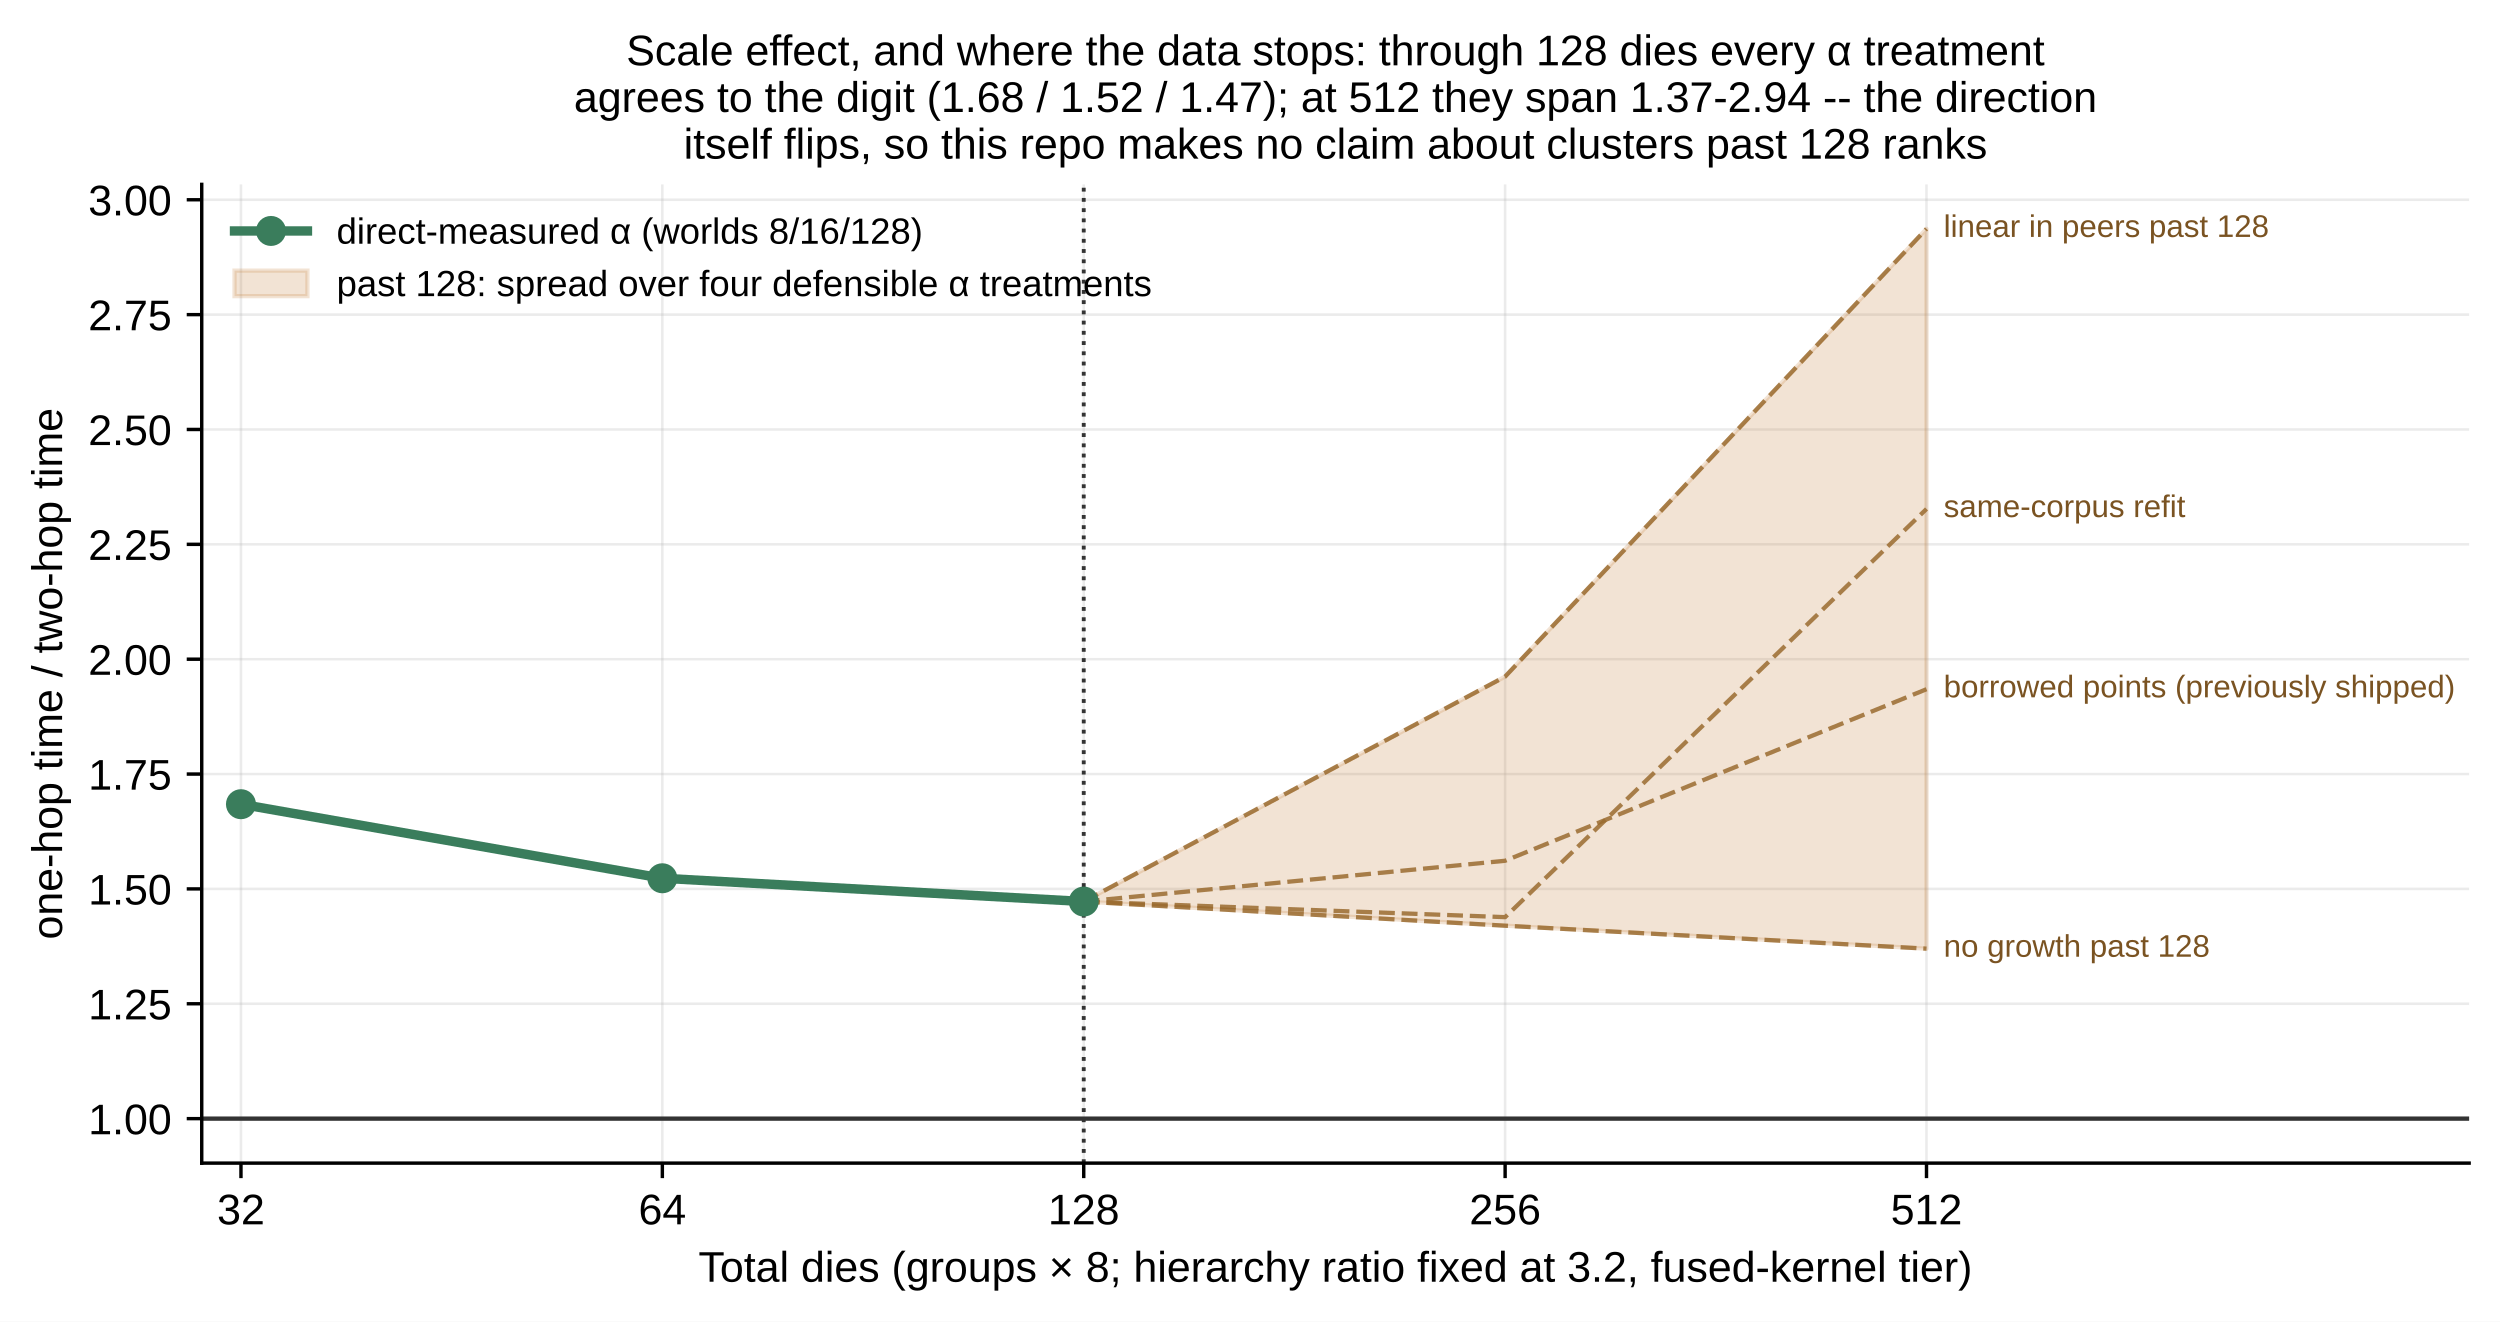
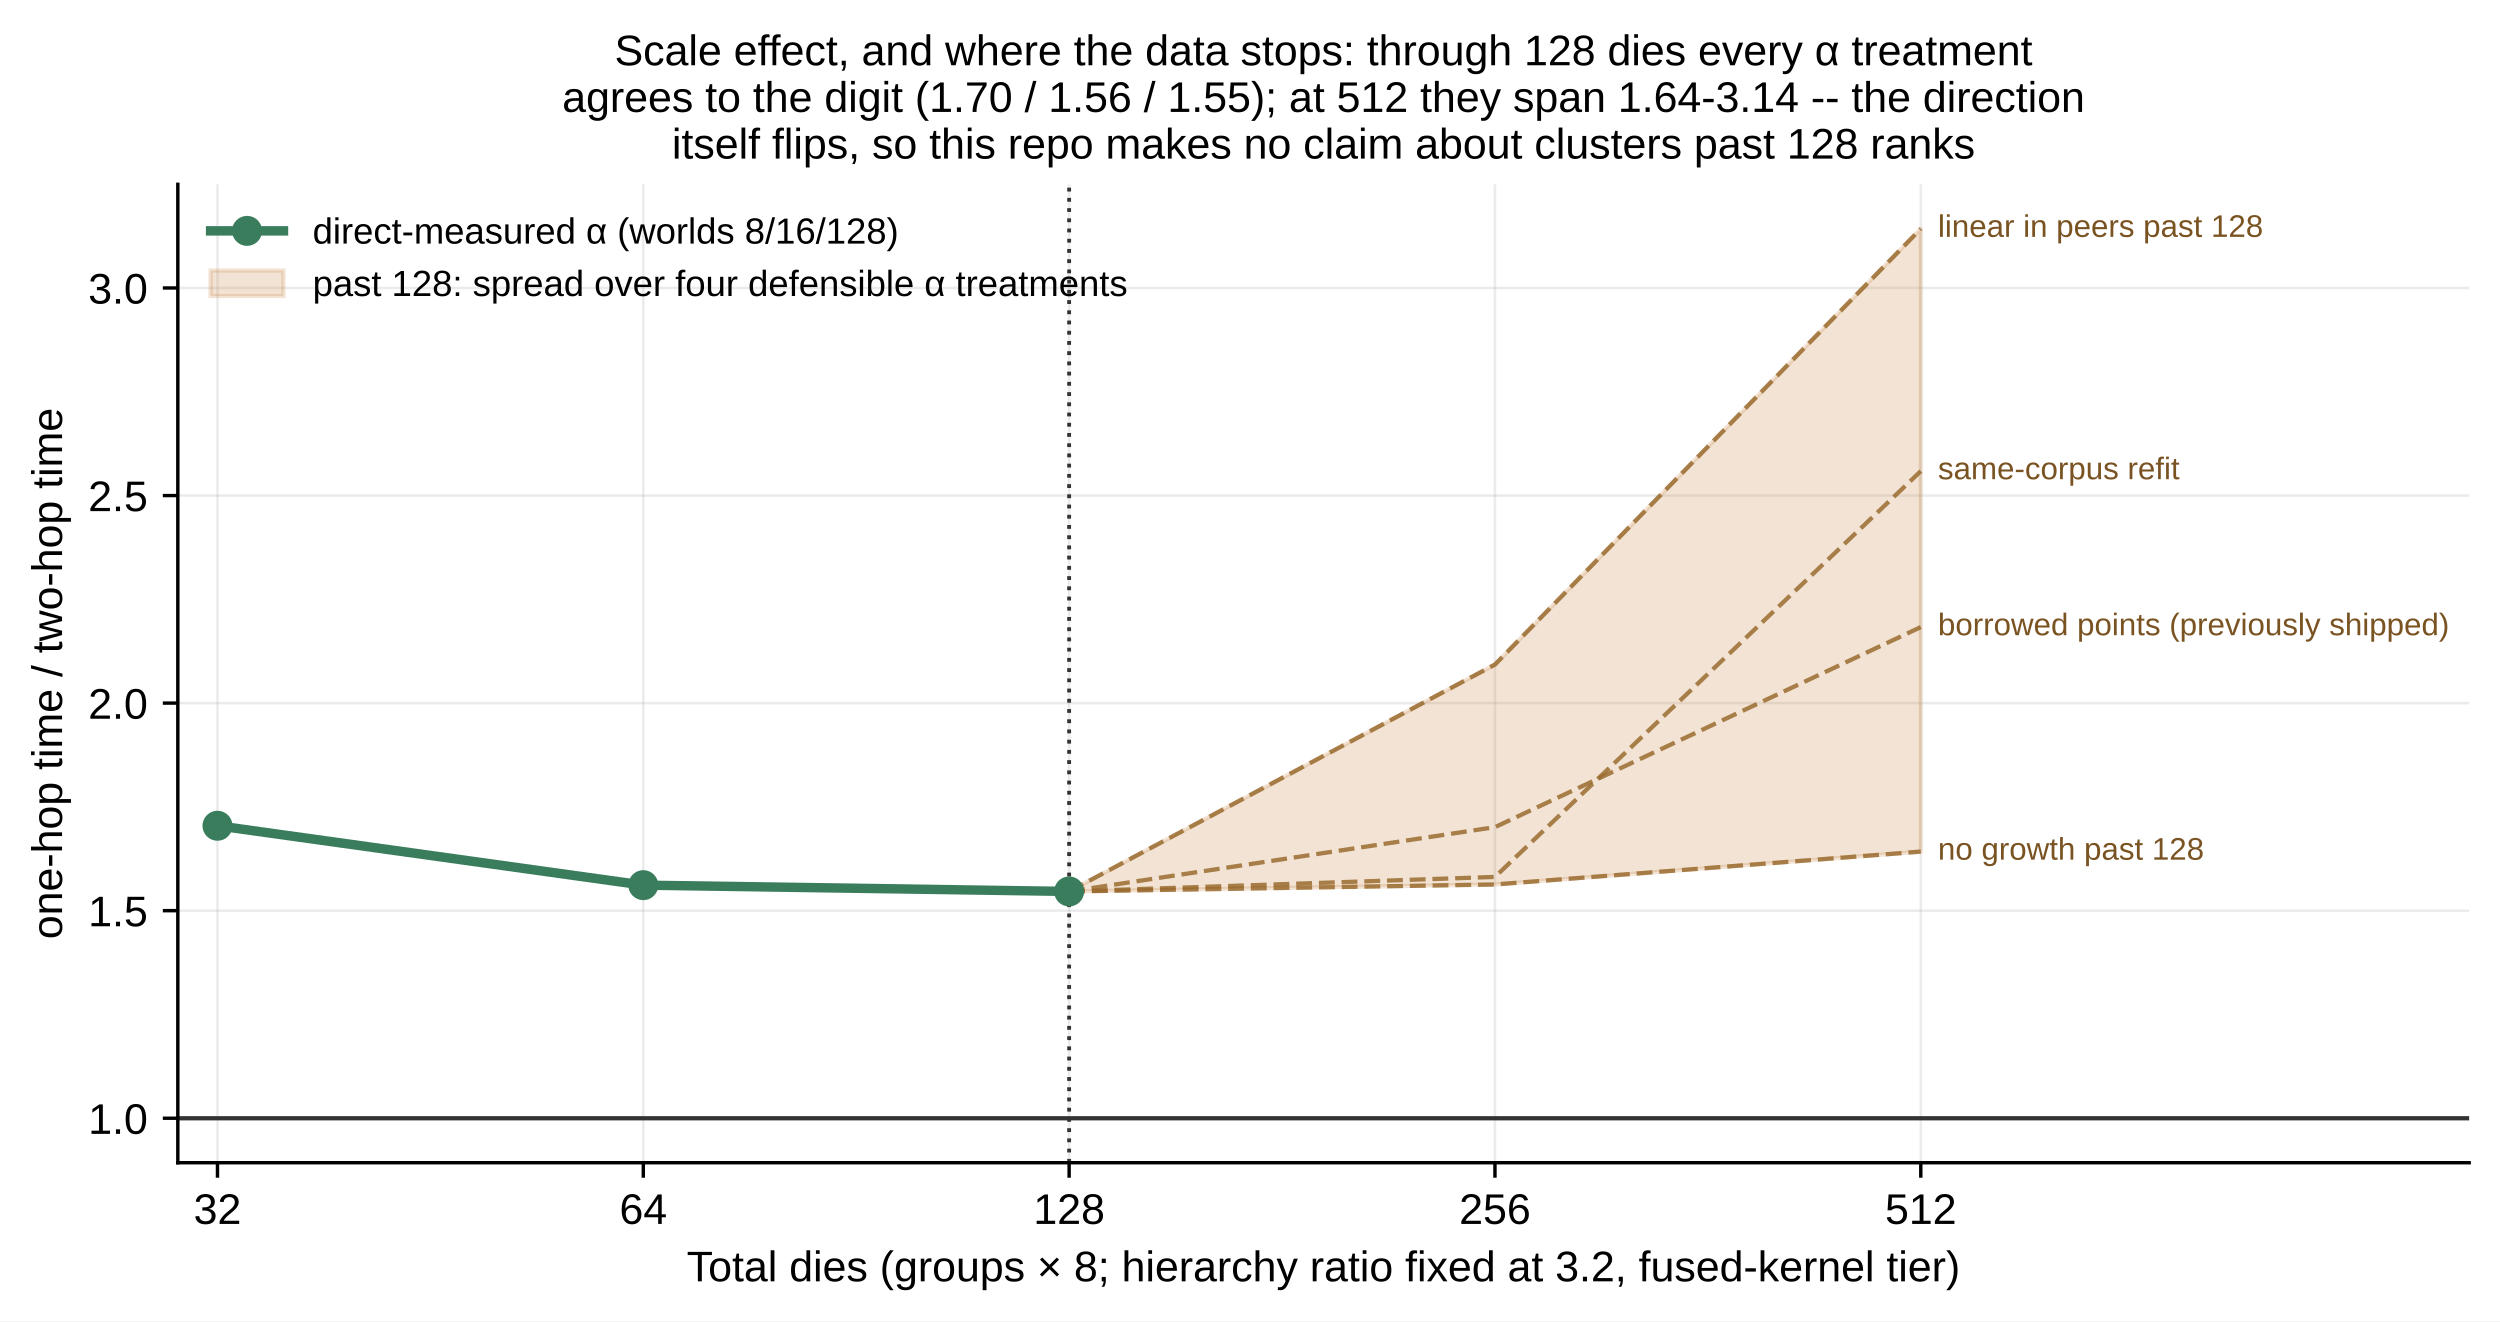
- <svg xmlns="http://www.w3.org/2000/svg" xmlns:xlink="http://www.w3.org/1999/xlink" width="583.035pt" height="308.225pt" viewBox="0 0 583.035 308.225" version="1.1">
+ <svg xmlns="http://www.w3.org/2000/svg" xmlns:xlink="http://www.w3.org/1999/xlink" width="583.234pt" height="308.225pt" viewBox="0 0 583.234 308.225" version="1.1">
  <defs>
    <style type="text/css">*{stroke-linejoin: round; stroke-linecap: butt}</style>
  </defs>
  <g id="figure_1">
    <g id="patch_1">
-       <path d="M 0 308.225  L 583.035 308.225  L 583.035 0  L 0 0  z " style="fill: #ffffff" />
+       <path d="M 0 308.225  L 583.234 308.225  L 583.234 0  L 0 0  z " style="fill: #ffffff" />
    </g>
    <g id="axes_1">
      <g id="patch_2">
-         <path d="M 47.046 271.255  L 575.835 271.255  L 575.835 42.998  L 47.046 42.998  z " style="fill: #ffffff" />
+         <path d="M 41.485 271.255  L 576.034 271.255  L 576.034 42.998  L 41.485 42.998  z " style="fill: #ffffff" />
      </g>
      <g id="matplotlib.axis_1">
        <g id="xtick_1">
          <g id="line2d_1">
-             <path d="M 56.196 271.255  L 56.196 42.998  " clip-path="url(#p5e609c81ac)" style="fill: none; stroke: #b0b0b0; stroke-opacity: 0.25; stroke-width: 0.6; stroke-linecap: square" />
+             <path d="M 50.735 271.255  L 50.735 42.998  " clip-path="url(#p9702668db6)" style="fill: none; stroke: #b0b0b0; stroke-opacity: 0.25; stroke-width: 0.6; stroke-linecap: square" />
          </g>
          <g id="line2d_2">
            <defs>
              <path id="m270d592baf" d="M 0 0  L 0 3.5  " style="stroke: #000000; stroke-width: 0.8" />
            </defs>
            <g>
-               <use xlink:href="#m270d592baf" x="56.196" y="271.255" style="stroke: #000000; stroke-width: 0.8" />
+               <use xlink:href="#m270d592baf" x="50.735" y="271.255" style="stroke: #000000; stroke-width: 0.8" />
            </g>
          </g>
          <g id="text_1">
-             <text style="font-size: 10px; font-family: 'Helvetica Neue', 'Arial', 'Liberation Sans', 'DejaVu Sans', sans-serif; text-anchor: middle" x="56.196" y="285.536" transform="rotate(-0 56.19584 285.5357)">32</text>
+             <text style="font-size: 10px; font-family: 'Helvetica Neue', 'Arial', 'Liberation Sans', 'DejaVu Sans', sans-serif; text-anchor: middle" x="50.735" y="285.536" transform="rotate(-0 50.73457 285.5357)">32</text>
          </g>
        </g>
        <g id="xtick_2">
          <g id="line2d_3">
-             <path d="M 154.469 271.255  L 154.469 42.998  " clip-path="url(#p5e609c81ac)" style="fill: none; stroke: #b0b0b0; stroke-opacity: 0.25; stroke-width: 0.6; stroke-linecap: square" />
+             <path d="M 150.078 271.255  L 150.078 42.998  " clip-path="url(#p9702668db6)" style="fill: none; stroke: #b0b0b0; stroke-opacity: 0.25; stroke-width: 0.6; stroke-linecap: square" />
          </g>
          <g id="line2d_4">
            <g>
-               <use xlink:href="#m270d592baf" x="154.469" y="271.255" style="stroke: #000000; stroke-width: 0.8" />
+               <use xlink:href="#m270d592baf" x="150.078" y="271.255" style="stroke: #000000; stroke-width: 0.8" />
            </g>
          </g>
          <g id="text_2">
-             <text style="font-size: 10px; font-family: 'Helvetica Neue', 'Arial', 'Liberation Sans', 'DejaVu Sans', sans-serif; text-anchor: middle" x="154.469" y="285.536" transform="rotate(-0 154.4688 285.5357)">64</text>
+             <text style="font-size: 10px; font-family: 'Helvetica Neue', 'Arial', 'Liberation Sans', 'DejaVu Sans', sans-serif; text-anchor: middle" x="150.078" y="285.536" transform="rotate(-0 150.078 285.5357)">64</text>
          </g>
        </g>
        <g id="xtick_3">
          <g id="line2d_5">
-             <path d="M 252.742 271.255  L 252.742 42.998  " clip-path="url(#p5e609c81ac)" style="fill: none; stroke: #b0b0b0; stroke-opacity: 0.25; stroke-width: 0.6; stroke-linecap: square" />
+             <path d="M 249.421 271.255  L 249.421 42.998  " clip-path="url(#p9702668db6)" style="fill: none; stroke: #b0b0b0; stroke-opacity: 0.25; stroke-width: 0.6; stroke-linecap: square" />
          </g>
          <g id="line2d_6">
            <g>
-               <use xlink:href="#m270d592baf" x="252.742" y="271.255" style="stroke: #000000; stroke-width: 0.8" />
+               <use xlink:href="#m270d592baf" x="249.421" y="271.255" style="stroke: #000000; stroke-width: 0.8" />
            </g>
          </g>
          <g id="text_3">
-             <text style="font-size: 10px; font-family: 'Helvetica Neue', 'Arial', 'Liberation Sans', 'DejaVu Sans', sans-serif; text-anchor: middle" x="252.742" y="285.536" transform="rotate(-0 252.7418 285.5357)">128</text>
+             <text style="font-size: 10px; font-family: 'Helvetica Neue', 'Arial', 'Liberation Sans', 'DejaVu Sans', sans-serif; text-anchor: middle" x="249.421" y="285.536" transform="rotate(-0 249.4214 285.5357)">128</text>
          </g>
        </g>
        <g id="xtick_4">
          <g id="line2d_7">
-             <path d="M 351.015 271.255  L 351.015 42.998  " clip-path="url(#p5e609c81ac)" style="fill: none; stroke: #b0b0b0; stroke-opacity: 0.25; stroke-width: 0.6; stroke-linecap: square" />
+             <path d="M 348.765 271.255  L 348.765 42.998  " clip-path="url(#p9702668db6)" style="fill: none; stroke: #b0b0b0; stroke-opacity: 0.25; stroke-width: 0.6; stroke-linecap: square" />
          </g>
          <g id="line2d_8">
            <g>
-               <use xlink:href="#m270d592baf" x="351.015" y="271.255" style="stroke: #000000; stroke-width: 0.8" />
+               <use xlink:href="#m270d592baf" x="348.765" y="271.255" style="stroke: #000000; stroke-width: 0.8" />
            </g>
          </g>
          <g id="text_4">
-             <text style="font-size: 10px; font-family: 'Helvetica Neue', 'Arial', 'Liberation Sans', 'DejaVu Sans', sans-serif; text-anchor: middle" x="351.015" y="285.536" transform="rotate(-0 351.0147 285.5357)">256</text>
+             <text style="font-size: 10px; font-family: 'Helvetica Neue', 'Arial', 'Liberation Sans', 'DejaVu Sans', sans-serif; text-anchor: middle" x="348.765" y="285.536" transform="rotate(-0 348.7649 285.5357)">256</text>
          </g>
        </g>
        <g id="xtick_5">
          <g id="line2d_9">
-             <path d="M 449.288 271.255  L 449.288 42.998  " clip-path="url(#p5e609c81ac)" style="fill: none; stroke: #b0b0b0; stroke-opacity: 0.25; stroke-width: 0.6; stroke-linecap: square" />
+             <path d="M 448.108 271.255  L 448.108 42.998  " clip-path="url(#p9702668db6)" style="fill: none; stroke: #b0b0b0; stroke-opacity: 0.25; stroke-width: 0.6; stroke-linecap: square" />
          </g>
          <g id="line2d_10">
            <g>
-               <use xlink:href="#m270d592baf" x="449.288" y="271.255" style="stroke: #000000; stroke-width: 0.8" />
+               <use xlink:href="#m270d592baf" x="448.108" y="271.255" style="stroke: #000000; stroke-width: 0.8" />
            </g>
          </g>
          <g id="text_5">
-             <text style="font-size: 10px; font-family: 'Helvetica Neue', 'Arial', 'Liberation Sans', 'DejaVu Sans', sans-serif; text-anchor: middle" x="449.288" y="285.536" transform="rotate(-0 449.2877 285.5357)">512</text>
+             <text style="font-size: 10px; font-family: 'Helvetica Neue', 'Arial', 'Liberation Sans', 'DejaVu Sans', sans-serif; text-anchor: middle" x="448.108" y="285.536" transform="rotate(-0 448.1083 285.5357)">512</text>
          </g>
        </g>
        <g id="text_6">
-           <text style="font-size: 10px; font-family: 'Helvetica Neue', 'Arial', 'Liberation Sans', 'DejaVu Sans', sans-serif; text-anchor: middle" x="311.44" y="298.92" transform="rotate(-0 311.4404 298.9205)">Total dies (groups × 8; hierarchy ratio fixed at 3.2, fused-kernel tier)</text>
+           <text style="font-size: 10px; font-family: 'Helvetica Neue', 'Arial', 'Liberation Sans', 'DejaVu Sans', sans-serif; text-anchor: middle" x="308.759" y="298.92" transform="rotate(-0 308.7594 298.9205)">Total dies (groups × 8; hierarchy ratio fixed at 3.2, fused-kernel tier)</text>
        </g>
      </g>
      <g id="matplotlib.axis_2">
        <g id="ytick_1">
          <g id="line2d_11">
-             <path d="M 47.046 260.88  L 575.835 260.88  " clip-path="url(#p5e609c81ac)" style="fill: none; stroke: #b0b0b0; stroke-opacity: 0.25; stroke-width: 0.6; stroke-linecap: square" />
+             <path d="M 41.485 260.88  L 576.034 260.88  " clip-path="url(#p9702668db6)" style="fill: none; stroke: #b0b0b0; stroke-opacity: 0.25; stroke-width: 0.6; stroke-linecap: square" />
          </g>
          <g id="line2d_12">
            <defs>
              <path id="ma055635f5c" d="M 0 0  L -3.5 0  " style="stroke: #000000; stroke-width: 0.8" />
            </defs>
            <g>
-               <use xlink:href="#ma055635f5c" x="47.046" y="260.88" style="stroke: #000000; stroke-width: 0.8" />
+               <use xlink:href="#ma055635f5c" x="41.485" y="260.88" style="stroke: #000000; stroke-width: 0.8" />
            </g>
          </g>
          <g id="text_7">
-             <text style="font-size: 10px; font-family: 'Helvetica Neue', 'Arial', 'Liberation Sans', 'DejaVu Sans', sans-serif; text-anchor: end" x="40.046" y="264.52" transform="rotate(-0 40.0457 264.5202)">1.00</text>
+             <text style="font-size: 10px; font-family: 'Helvetica Neue', 'Arial', 'Liberation Sans', 'DejaVu Sans', sans-serif; text-anchor: end" x="34.485" y="264.52" transform="rotate(-0 34.48477 264.5202)">1.0</text>
          </g>
        </g>
        <g id="ytick_2">
          <g id="line2d_13">
-             <path d="M 47.046 234.093  L 575.835 234.093  " clip-path="url(#p5e609c81ac)" style="fill: none; stroke: #b0b0b0; stroke-opacity: 0.25; stroke-width: 0.6; stroke-linecap: square" />
+             <path d="M 41.485 212.456  L 576.034 212.456  " clip-path="url(#p9702668db6)" style="fill: none; stroke: #b0b0b0; stroke-opacity: 0.25; stroke-width: 0.6; stroke-linecap: square" />
          </g>
          <g id="line2d_14">
            <g>
-               <use xlink:href="#ma055635f5c" x="47.046" y="234.093" style="stroke: #000000; stroke-width: 0.8" />
+               <use xlink:href="#ma055635f5c" x="41.485" y="212.456" style="stroke: #000000; stroke-width: 0.8" />
            </g>
          </g>
          <g id="text_8">
-             <text style="font-size: 10px; font-family: 'Helvetica Neue', 'Arial', 'Liberation Sans', 'DejaVu Sans', sans-serif; text-anchor: end" x="40.046" y="237.733" transform="rotate(-0 40.0457 237.7335)">1.25</text>
+             <text style="font-size: 10px; font-family: 'Helvetica Neue', 'Arial', 'Liberation Sans', 'DejaVu Sans', sans-serif; text-anchor: end" x="34.485" y="216.096" transform="rotate(-0 34.48477 216.0964)">1.5</text>
          </g>
        </g>
        <g id="ytick_3">
          <g id="line2d_15">
-             <path d="M 47.046 207.307  L 575.835 207.307  " clip-path="url(#p5e609c81ac)" style="fill: none; stroke: #b0b0b0; stroke-opacity: 0.25; stroke-width: 0.6; stroke-linecap: square" />
+             <path d="M 41.485 164.033  L 576.034 164.033  " clip-path="url(#p9702668db6)" style="fill: none; stroke: #b0b0b0; stroke-opacity: 0.25; stroke-width: 0.6; stroke-linecap: square" />
          </g>
          <g id="line2d_16">
            <g>
-               <use xlink:href="#ma055635f5c" x="47.046" y="207.307" style="stroke: #000000; stroke-width: 0.8" />
+               <use xlink:href="#ma055635f5c" x="41.485" y="164.033" style="stroke: #000000; stroke-width: 0.8" />
            </g>
          </g>
          <g id="text_9">
-             <text style="font-size: 10px; font-family: 'Helvetica Neue', 'Arial', 'Liberation Sans', 'DejaVu Sans', sans-serif; text-anchor: end" x="40.046" y="210.947" transform="rotate(-0 40.0457 210.9468)">1.50</text>
+             <text style="font-size: 10px; font-family: 'Helvetica Neue', 'Arial', 'Liberation Sans', 'DejaVu Sans', sans-serif; text-anchor: end" x="34.485" y="167.673" transform="rotate(-0 34.48477 167.6727)">2.0</text>
          </g>
        </g>
        <g id="ytick_4">
          <g id="line2d_17">
-             <path d="M 47.046 180.52  L 575.835 180.52  " clip-path="url(#p5e609c81ac)" style="fill: none; stroke: #b0b0b0; stroke-opacity: 0.25; stroke-width: 0.6; stroke-linecap: square" />
+             <path d="M 41.485 115.609  L 576.034 115.609  " clip-path="url(#p9702668db6)" style="fill: none; stroke: #b0b0b0; stroke-opacity: 0.25; stroke-width: 0.6; stroke-linecap: square" />
          </g>
          <g id="line2d_18">
            <g>
-               <use xlink:href="#ma055635f5c" x="47.046" y="180.52" style="stroke: #000000; stroke-width: 0.8" />
+               <use xlink:href="#ma055635f5c" x="41.485" y="115.609" style="stroke: #000000; stroke-width: 0.8" />
            </g>
          </g>
          <g id="text_10">
-             <text style="font-size: 10px; font-family: 'Helvetica Neue', 'Arial', 'Liberation Sans', 'DejaVu Sans', sans-serif; text-anchor: end" x="40.046" y="184.16" transform="rotate(-0 40.0457 184.1601)">1.75</text>
+             <text style="font-size: 10px; font-family: 'Helvetica Neue', 'Arial', 'Liberation Sans', 'DejaVu Sans', sans-serif; text-anchor: end" x="34.485" y="119.249" transform="rotate(-0 34.48477 119.2489)">2.5</text>
          </g>
        </g>
        <g id="ytick_5">
          <g id="line2d_19">
-             <path d="M 47.046 153.733  L 575.835 153.733  " clip-path="url(#p5e609c81ac)" style="fill: none; stroke: #b0b0b0; stroke-opacity: 0.25; stroke-width: 0.6; stroke-linecap: square" />
+             <path d="M 41.485 67.185  L 576.034 67.185  " clip-path="url(#p9702668db6)" style="fill: none; stroke: #b0b0b0; stroke-opacity: 0.25; stroke-width: 0.6; stroke-linecap: square" />
          </g>
          <g id="line2d_20">
            <g>
-               <use xlink:href="#ma055635f5c" x="47.046" y="153.733" style="stroke: #000000; stroke-width: 0.8" />
+               <use xlink:href="#ma055635f5c" x="41.485" y="67.185" style="stroke: #000000; stroke-width: 0.8" />
            </g>
          </g>
          <g id="text_11">
-             <text style="font-size: 10px; font-family: 'Helvetica Neue', 'Arial', 'Liberation Sans', 'DejaVu Sans', sans-serif; text-anchor: end" x="40.046" y="157.373" transform="rotate(-0 40.0457 157.3733)">2.00</text>
-           </g>
-         </g>
-         <g id="ytick_6">
-           <g id="line2d_21">
-             <path d="M 47.046 126.946  L 575.835 126.946  " clip-path="url(#p5e609c81ac)" style="fill: none; stroke: #b0b0b0; stroke-opacity: 0.25; stroke-width: 0.6; stroke-linecap: square" />
-           </g>
-           <g id="line2d_22">
-             <g>
-               <use xlink:href="#ma055635f5c" x="47.046" y="126.946" style="stroke: #000000; stroke-width: 0.8" />
-             </g>
-           </g>
-           <g id="text_12">
-             <text style="font-size: 10px; font-family: 'Helvetica Neue', 'Arial', 'Liberation Sans', 'DejaVu Sans', sans-serif; text-anchor: end" x="40.046" y="130.587" transform="rotate(-0 40.0457 130.5866)">2.25</text>
-           </g>
-         </g>
-         <g id="ytick_7">
-           <g id="line2d_23">
-             <path d="M 47.046 100.16  L 575.835 100.16  " clip-path="url(#p5e609c81ac)" style="fill: none; stroke: #b0b0b0; stroke-opacity: 0.25; stroke-width: 0.6; stroke-linecap: square" />
-           </g>
-           <g id="line2d_24">
-             <g>
-               <use xlink:href="#ma055635f5c" x="47.046" y="100.16" style="stroke: #000000; stroke-width: 0.8" />
-             </g>
-           </g>
-           <g id="text_13">
-             <text style="font-size: 10px; font-family: 'Helvetica Neue', 'Arial', 'Liberation Sans', 'DejaVu Sans', sans-serif; text-anchor: end" x="40.046" y="103.8" transform="rotate(-0 40.0457 103.7999)">2.50</text>
-           </g>
-         </g>
-         <g id="ytick_8">
-           <g id="line2d_25">
-             <path d="M 47.046 73.373  L 575.835 73.373  " clip-path="url(#p5e609c81ac)" style="fill: none; stroke: #b0b0b0; stroke-opacity: 0.25; stroke-width: 0.6; stroke-linecap: square" />
-           </g>
-           <g id="line2d_26">
-             <g>
-               <use xlink:href="#ma055635f5c" x="47.046" y="73.373" style="stroke: #000000; stroke-width: 0.8" />
-             </g>
-           </g>
-           <g id="text_14">
-             <text style="font-size: 10px; font-family: 'Helvetica Neue', 'Arial', 'Liberation Sans', 'DejaVu Sans', sans-serif; text-anchor: end" x="40.046" y="77.013" transform="rotate(-0 40.0457 77.01319)">2.75</text>
-           </g>
-         </g>
-         <g id="ytick_9">
-           <g id="line2d_27">
-             <path d="M 47.046 46.586  L 575.835 46.586  " clip-path="url(#p5e609c81ac)" style="fill: none; stroke: #b0b0b0; stroke-opacity: 0.25; stroke-width: 0.6; stroke-linecap: square" />
-           </g>
-           <g id="line2d_28">
-             <g>
-               <use xlink:href="#ma055635f5c" x="47.046" y="46.586" style="stroke: #000000; stroke-width: 0.8" />
-             </g>
-           </g>
-           <g id="text_15">
-             <text style="font-size: 10px; font-family: 'Helvetica Neue', 'Arial', 'Liberation Sans', 'DejaVu Sans', sans-serif; text-anchor: end" x="40.046" y="50.226" transform="rotate(-0 40.0457 50.22648)">3.00</text>
-           </g>
-         </g>
-         <g id="text_16">
+             <text style="font-size: 10px; font-family: 'Helvetica Neue', 'Arial', 'Liberation Sans', 'DejaVu Sans', sans-serif; text-anchor: end" x="34.485" y="70.825" transform="rotate(-0 34.48477 70.82512)">3.0</text>
+           </g>
+         </g>
+         <g id="text_12">
          <text style="font-size: 10px; font-family: 'Helvetica Neue', 'Arial', 'Liberation Sans', 'DejaVu Sans', sans-serif; text-anchor: middle" x="14.48" y="157.127" transform="rotate(-90 14.48027 157.1266)">one-hop time / two-hop time</text>
        </g>
      </g>
      <g id="FillBetweenPolyCollection_1">
        <defs>
-           <path id="md95e8f0613" d="M 252.742 -97.97  L 252.742 -97.97  L 351.015 -92.34  L 449.288 -86.987  L 449.288 -254.852  L 449.288 -254.852  L 351.015 -150.437  L 252.742 -97.97  z " style="stroke: #c4823b; stroke-opacity: 0.22" />
+           <path id="m9b4ebac150" d="M 249.421 -100.256  L 249.421 -100.256  L 348.765 -101.884  L 448.108 -109.553  L 448.108 -254.852  L 448.108 -254.852  L 348.765 -153.193  L 249.421 -100.256  z " style="stroke: #c4823b; stroke-opacity: 0.22" />
        </defs>
-         <g clip-path="url(#p5e609c81ac)">
-           <use xlink:href="#md95e8f0613" x="0" y="308.225" style="fill: #c4823b; fill-opacity: 0.22; stroke: #c4823b; stroke-opacity: 0.22" />
-         </g>
-       </g>
-       <g id="line2d_29">
-         <path d="M 252.742 210.255  L 351.015 213.892  L 449.288 118.692  " clip-path="url(#p5e609c81ac)" style="fill: none; stroke-dasharray: 3.7,1.6; stroke-dashoffset: 0; stroke: #9a6b2f; stroke-opacity: 0.85" />
-       </g>
-       <g id="line2d_30">
-         <path d="M 252.742 210.255  L 351.015 200.742  L 449.288 160.732  " clip-path="url(#p5e609c81ac)" style="fill: none; stroke-dasharray: 3.7,1.6; stroke-dashoffset: 0; stroke: #9a6b2f; stroke-opacity: 0.85" />
-       </g>
-       <g id="line2d_31">
-         <path d="M 252.742 210.255  L 351.015 215.885  L 449.288 221.238  " clip-path="url(#p5e609c81ac)" style="fill: none; stroke-dasharray: 3.7,1.6; stroke-dashoffset: 0; stroke: #9a6b2f; stroke-opacity: 0.85" />
-       </g>
-       <g id="line2d_32">
-         <path d="M 252.742 210.255  L 351.015 157.788  L 449.288 53.373  " clip-path="url(#p5e609c81ac)" style="fill: none; stroke-dasharray: 3.7,1.6; stroke-dashoffset: 0; stroke: #9a6b2f; stroke-opacity: 0.85" />
-       </g>
-       <g id="line2d_33">
-         <path d="M 252.742 271.255  L 252.742 42.998  " clip-path="url(#p5e609c81ac)" style="fill: none; stroke-dasharray: 0.9,1.485; stroke-dashoffset: 0; stroke: #333333; stroke-width: 0.9" />
-       </g>
-       <g id="line2d_34">
-         <path d="M 47.046 260.88  L 575.835 260.88  " clip-path="url(#p5e609c81ac)" style="fill: none; stroke: #333333; stroke-linecap: square" />
+         <g clip-path="url(#p9702668db6)">
+           <use xlink:href="#m9b4ebac150" x="0" y="308.225" style="fill: #c4823b; fill-opacity: 0.22; stroke: #c4823b; stroke-opacity: 0.22" />
+         </g>
+       </g>
+       <g id="line2d_21">
+         <path d="M 249.421 207.97  L 348.765 204.58  L 448.108 109.911  " clip-path="url(#p9702668db6)" style="fill: none; stroke-dasharray: 3.7,1.6; stroke-dashoffset: 0; stroke: #9a6b2f; stroke-opacity: 0.85" />
+       </g>
+       <g id="line2d_22">
+         <path d="M 249.421 207.97  L 348.765 192.967  L 448.108 146.299  " clip-path="url(#p9702668db6)" style="fill: none; stroke-dasharray: 3.7,1.6; stroke-dashoffset: 0; stroke: #9a6b2f; stroke-opacity: 0.85" />
+       </g>
+       <g id="line2d_23">
+         <path d="M 249.421 207.97  L 348.765 206.341  L 448.108 198.672  " clip-path="url(#p9702668db6)" style="fill: none; stroke-dasharray: 3.7,1.6; stroke-dashoffset: 0; stroke: #9a6b2f; stroke-opacity: 0.85" />
+       </g>
+       <g id="line2d_24">
+         <path d="M 249.421 207.97  L 348.765 155.032  L 448.108 53.373  " clip-path="url(#p9702668db6)" style="fill: none; stroke-dasharray: 3.7,1.6; stroke-dashoffset: 0; stroke: #9a6b2f; stroke-opacity: 0.85" />
+       </g>
+       <g id="line2d_25">
+         <path d="M 249.421 271.255  L 249.421 42.998  " clip-path="url(#p9702668db6)" style="fill: none; stroke-dasharray: 0.9,1.485; stroke-dashoffset: 0; stroke: #333333; stroke-width: 0.9" />
+       </g>
+       <g id="line2d_26">
+         <path d="M 41.485 260.88  L 576.034 260.88  " clip-path="url(#p9702668db6)" style="fill: none; stroke: #333333; stroke-linecap: square" />
      </g>
      <g id="patch_3">
-         <path d="M 47.046 271.255  L 47.046 42.998  " style="fill: none; stroke: #000000; stroke-width: 0.8; stroke-linejoin: miter; stroke-linecap: square" />
+         <path d="M 41.485 271.255  L 41.485 42.998  " style="fill: none; stroke: #000000; stroke-width: 0.8; stroke-linejoin: miter; stroke-linecap: square" />
      </g>
      <g id="patch_4">
-         <path d="M 47.046 271.255  L 575.835 271.255  " style="fill: none; stroke: #000000; stroke-width: 0.8; stroke-linejoin: miter; stroke-linecap: square" />
-       </g>
-       <g id="line2d_35">
-         <path d="M 56.196 187.55  L 154.469 204.824  L 252.742 210.255  " clip-path="url(#p5e609c81ac)" style="fill: none; stroke: #3a7d5c; stroke-width: 2.2; stroke-linecap: square" />
+         <path d="M 41.485 271.255  L 576.034 271.255  " style="fill: none; stroke: #000000; stroke-width: 0.8; stroke-linejoin: miter; stroke-linecap: square" />
+       </g>
+       <g id="line2d_27">
+         <path d="M 50.735 192.645  L 150.078 206.5  L 249.421 207.97  " clip-path="url(#p9702668db6)" style="fill: none; stroke: #3a7d5c; stroke-width: 2.2; stroke-linecap: square" />
        <defs>
          <path id="m15ec6f1187" d="M 0 3  C 0.796 3 1.559 2.684 2.121 2.121  C 2.684 1.559 3 0.796 3 0  C 3 -0.796 2.684 -1.559 2.121 -2.121  C 1.559 -2.684 0.796 -3 0 -3  C -0.796 -3 -1.559 -2.684 -2.121 -2.121  C -2.684 -1.559 -3 -0.796 -3 0  C -3 0.796 -2.684 1.559 -2.121 2.121  C -1.559 2.684 -0.796 3 0 3  z " style="stroke: #3a7d5c" />
        </defs>
-         <g clip-path="url(#p5e609c81ac)">
-           <use xlink:href="#m15ec6f1187" x="56.196" y="187.55" style="fill: #3a7d5c; stroke: #3a7d5c" />
-           <use xlink:href="#m15ec6f1187" x="154.469" y="204.824" style="fill: #3a7d5c; stroke: #3a7d5c" />
-           <use xlink:href="#m15ec6f1187" x="252.742" y="210.255" style="fill: #3a7d5c; stroke: #3a7d5c" />
-         </g>
+         <g clip-path="url(#p9702668db6)">
+           <use xlink:href="#m15ec6f1187" x="50.735" y="192.645" style="fill: #3a7d5c; stroke: #3a7d5c" />
+           <use xlink:href="#m15ec6f1187" x="150.078" y="206.5" style="fill: #3a7d5c; stroke: #3a7d5c" />
+           <use xlink:href="#m15ec6f1187" x="249.421" y="207.97" style="fill: #3a7d5c; stroke: #3a7d5c" />
+         </g>
+       </g>
+       <g id="text_13">
+         <text style="font-size: 7.3px; font-family: 'Helvetica Neue', 'Arial', 'Liberation Sans', 'DejaVu Sans', sans-serif; text-anchor: start; fill: #7a5322" x="452.108" y="111.8" transform="rotate(-0 452.1083 111.8003)">same-corpus refit</text>
+       </g>
+       <g id="text_14">
+         <text style="font-size: 7.3px; font-family: 'Helvetica Neue', 'Arial', 'Liberation Sans', 'DejaVu Sans', sans-serif; text-anchor: start; fill: #7a5322" x="452.108" y="148.189" transform="rotate(-0 452.1083 148.1885)">borrowed points (previously shipped)</text>
+       </g>
+       <g id="text_15">
+         <text style="font-size: 7.3px; font-family: 'Helvetica Neue', 'Arial', 'Liberation Sans', 'DejaVu Sans', sans-serif; text-anchor: start; fill: #7a5322" x="452.108" y="200.561" transform="rotate(-0 452.1083 200.5608)">no growth past 128</text>
+       </g>
+       <g id="text_16">
+         <text style="font-size: 7.3px; font-family: 'Helvetica Neue', 'Arial', 'Liberation Sans', 'DejaVu Sans', sans-serif; text-anchor: start; fill: #7a5322" x="452.108" y="55.262" transform="rotate(-0 452.1083 55.26226)">linear in peers past 128</text>
      </g>
      <g id="text_17">
-         <text style="font-size: 7.3px; font-family: 'Helvetica Neue', 'Arial', 'Liberation Sans', 'DejaVu Sans', sans-serif; text-anchor: start; fill: #7a5322" x="453.288" y="120.581" transform="rotate(-0 453.2877 120.5811)">same-corpus refit</text>
-       </g>
-       <g id="text_18">
-         <text style="font-size: 7.3px; font-family: 'Helvetica Neue', 'Arial', 'Liberation Sans', 'DejaVu Sans', sans-serif; text-anchor: start; fill: #7a5322" x="453.288" y="162.621" transform="rotate(-0 453.2877 162.6208)">borrowed points (previously shipped)</text>
-       </g>
-       <g id="text_19">
-         <text style="font-size: 7.3px; font-family: 'Helvetica Neue', 'Arial', 'Liberation Sans', 'DejaVu Sans', sans-serif; text-anchor: start; fill: #7a5322" x="453.288" y="223.127" transform="rotate(-0 453.2877 223.127)">no growth past 128</text>
-       </g>
-       <g id="text_20">
-         <text style="font-size: 7.3px; font-family: 'Helvetica Neue', 'Arial', 'Liberation Sans', 'DejaVu Sans', sans-serif; text-anchor: start; fill: #7a5322" x="453.288" y="55.262" transform="rotate(-0 453.2877 55.26226)">linear in peers past 128</text>
-       </g>
-       <g id="text_21">
-         <text style="font-size: 10px; font-family: 'Helvetica Neue', 'Arial', 'Liberation Sans', 'DejaVu Sans', sans-serif" transform="translate(146.0552 15.22978)">Scale effect, and where the data stops: through 128 dies every α treatment</text>
-         <text style="font-size: 10px; font-family: 'Helvetica Neue', 'Arial', 'Liberation Sans', 'DejaVu Sans', sans-serif" transform="translate(133.8435 26.11377)">agrees to the digit (1.68 / 1.52 / 1.47); at 512 they span 1.37-2.94 -- the direction</text>
-         <text style="font-size: 10px; font-family: 'Helvetica Neue', 'Arial', 'Liberation Sans', 'DejaVu Sans', sans-serif" transform="translate(159.4357 36.99775)">itself flips, so this repo makes no claim about clusters past 128 ranks</text>
+         <text style="font-size: 10px; font-family: 'Helvetica Neue', 'Arial', 'Liberation Sans', 'DejaVu Sans', sans-serif" transform="translate(143.3743 15.22978)">Scale effect, and where the data stops: through 128 dies every α treatment</text>
+         <text style="font-size: 10px; font-family: 'Helvetica Neue', 'Arial', 'Liberation Sans', 'DejaVu Sans', sans-serif" transform="translate(131.1625 26.11377)">agrees to the digit (1.70 / 1.56 / 1.55); at 512 they span 1.64-3.14 -- the direction</text>
+         <text style="font-size: 10px; font-family: 'Helvetica Neue', 'Arial', 'Liberation Sans', 'DejaVu Sans', sans-serif" transform="translate(156.7547 36.99775)">itself flips, so this repo makes no claim about clusters past 128 ranks</text>
      </g>
      <g id="legend_1">
-         <g id="line2d_36">
-           <path d="M 54.696 53.861  L 63.196 53.861  L 71.696 53.861  " style="fill: none; stroke: #3a7d5c; stroke-width: 2.2; stroke-linecap: square" />
+         <g id="line2d_28">
+           <path d="M 49.135 53.861  L 57.635 53.861  L 66.135 53.861  " style="fill: none; stroke: #3a7d5c; stroke-width: 2.2; stroke-linecap: square" />
          <g>
-             <use xlink:href="#m15ec6f1187" x="63.196" y="53.861" style="fill: #3a7d5c; stroke: #3a7d5c" />
-           </g>
-         </g>
-         <g id="text_22">
-           <text style="font-size: 8.5px; font-family: 'Helvetica Neue', 'Arial', 'Liberation Sans', 'DejaVu Sans', sans-serif; text-anchor: start" x="78.496" y="56.836" transform="rotate(-0 78.4957 56.83599)">direct-measured α (worlds 8/16/128)</text>
+             <use xlink:href="#m15ec6f1187" x="57.635" y="53.861" style="fill: #3a7d5c; stroke: #3a7d5c" />
+           </g>
+         </g>
+         <g id="text_18">
+           <text style="font-size: 8.5px; font-family: 'Helvetica Neue', 'Arial', 'Liberation Sans', 'DejaVu Sans', sans-serif; text-anchor: start" x="72.935" y="56.836" transform="rotate(-0 72.93477 56.83599)">direct-measured α (worlds 8/16/128)</text>
        </g>
        <g id="patch_5">
-           <path d="M 54.696 69.063  L 71.696 69.063  L 71.696 63.113  L 54.696 63.113  z " style="fill: #c4823b; fill-opacity: 0.22; stroke: #c4823b; stroke-opacity: 0.22; stroke-linejoin: miter" />
-         </g>
-         <g id="text_23">
-           <text style="font-size: 8.5px; font-family: 'Helvetica Neue', 'Arial', 'Liberation Sans', 'DejaVu Sans', sans-serif; text-anchor: start" x="78.496" y="69.063" transform="rotate(-0 78.4957 69.0632)">past 128: spread over four defensible α treatments</text>
+           <path d="M 49.135 69.063  L 66.135 69.063  L 66.135 63.113  L 49.135 63.113  z " style="fill: #c4823b; fill-opacity: 0.22; stroke: #c4823b; stroke-opacity: 0.22; stroke-linejoin: miter" />
+         </g>
+         <g id="text_19">
+           <text style="font-size: 8.5px; font-family: 'Helvetica Neue', 'Arial', 'Liberation Sans', 'DejaVu Sans', sans-serif; text-anchor: start" x="72.935" y="69.063" transform="rotate(-0 72.93477 69.0632)">past 128: spread over four defensible α treatments</text>
        </g>
      </g>
    </g>
  </g>
  <defs>
-     <clipPath id="p5e609c81ac">
-       <rect x="47.046" y="42.998" width="528.789" height="228.258" />
+     <clipPath id="p9702668db6">
+       <rect x="41.485" y="42.998" width="534.549" height="228.258" />
    </clipPath>
  </defs>
</svg>
